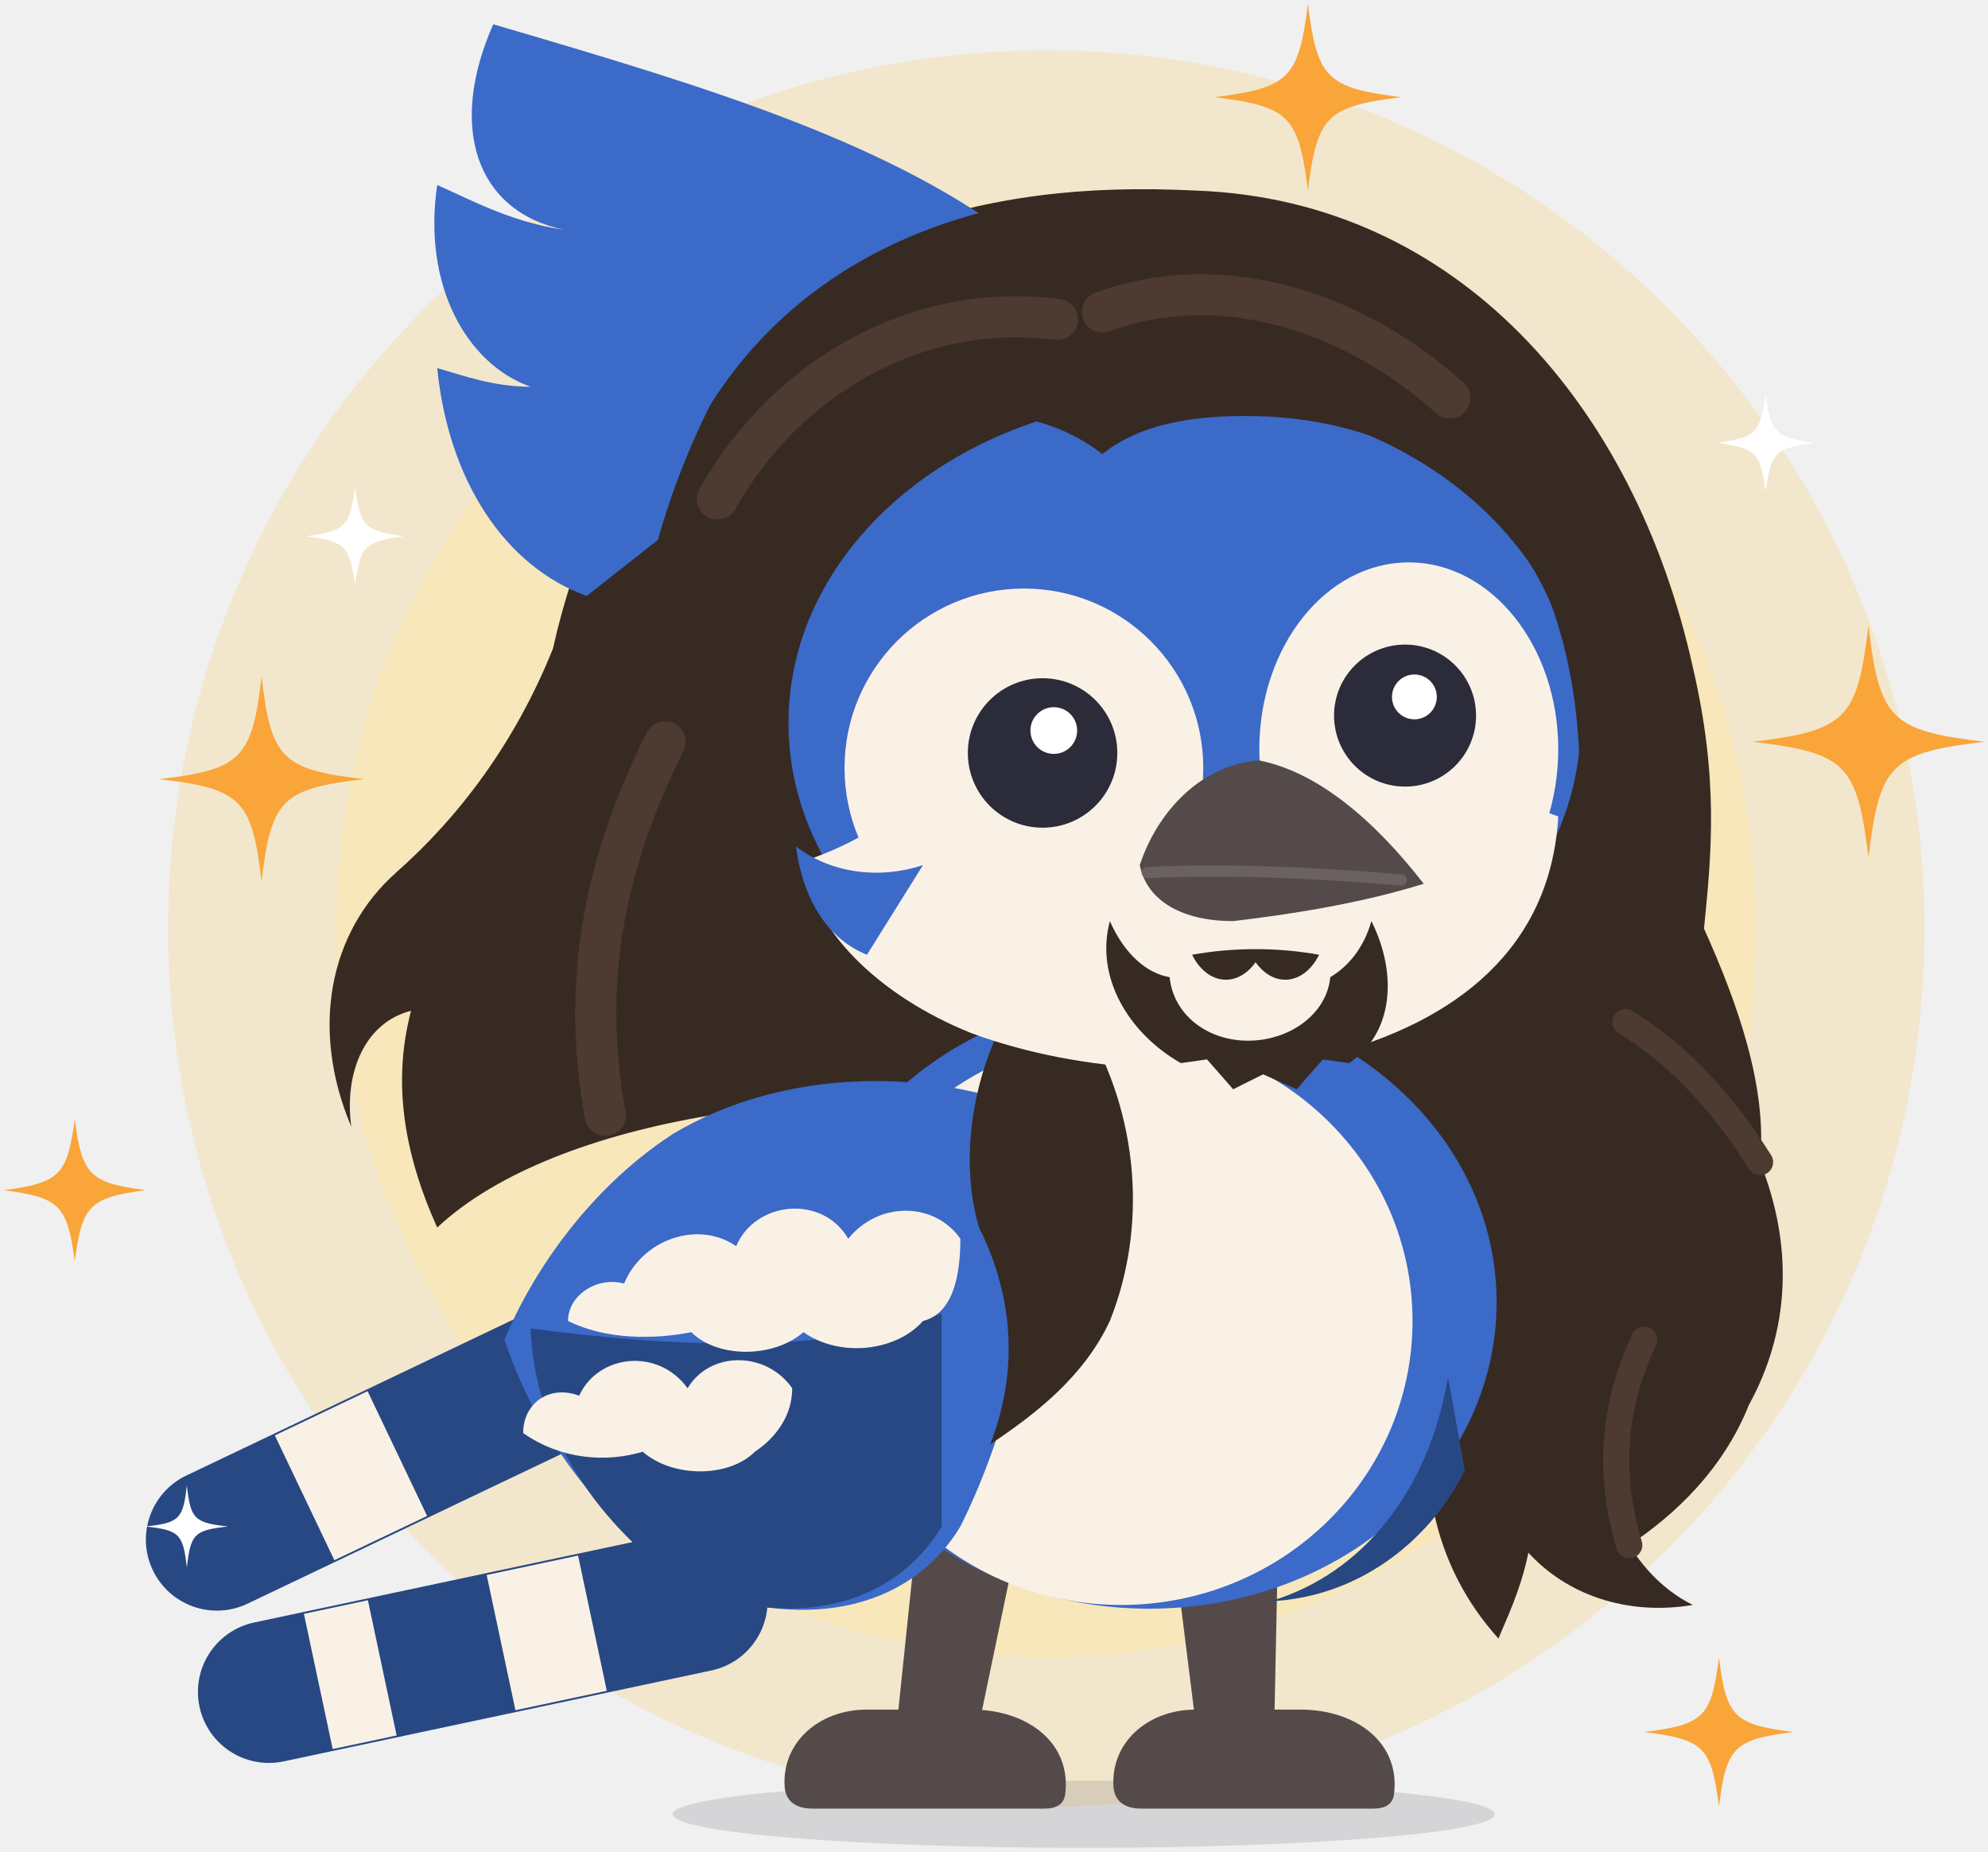
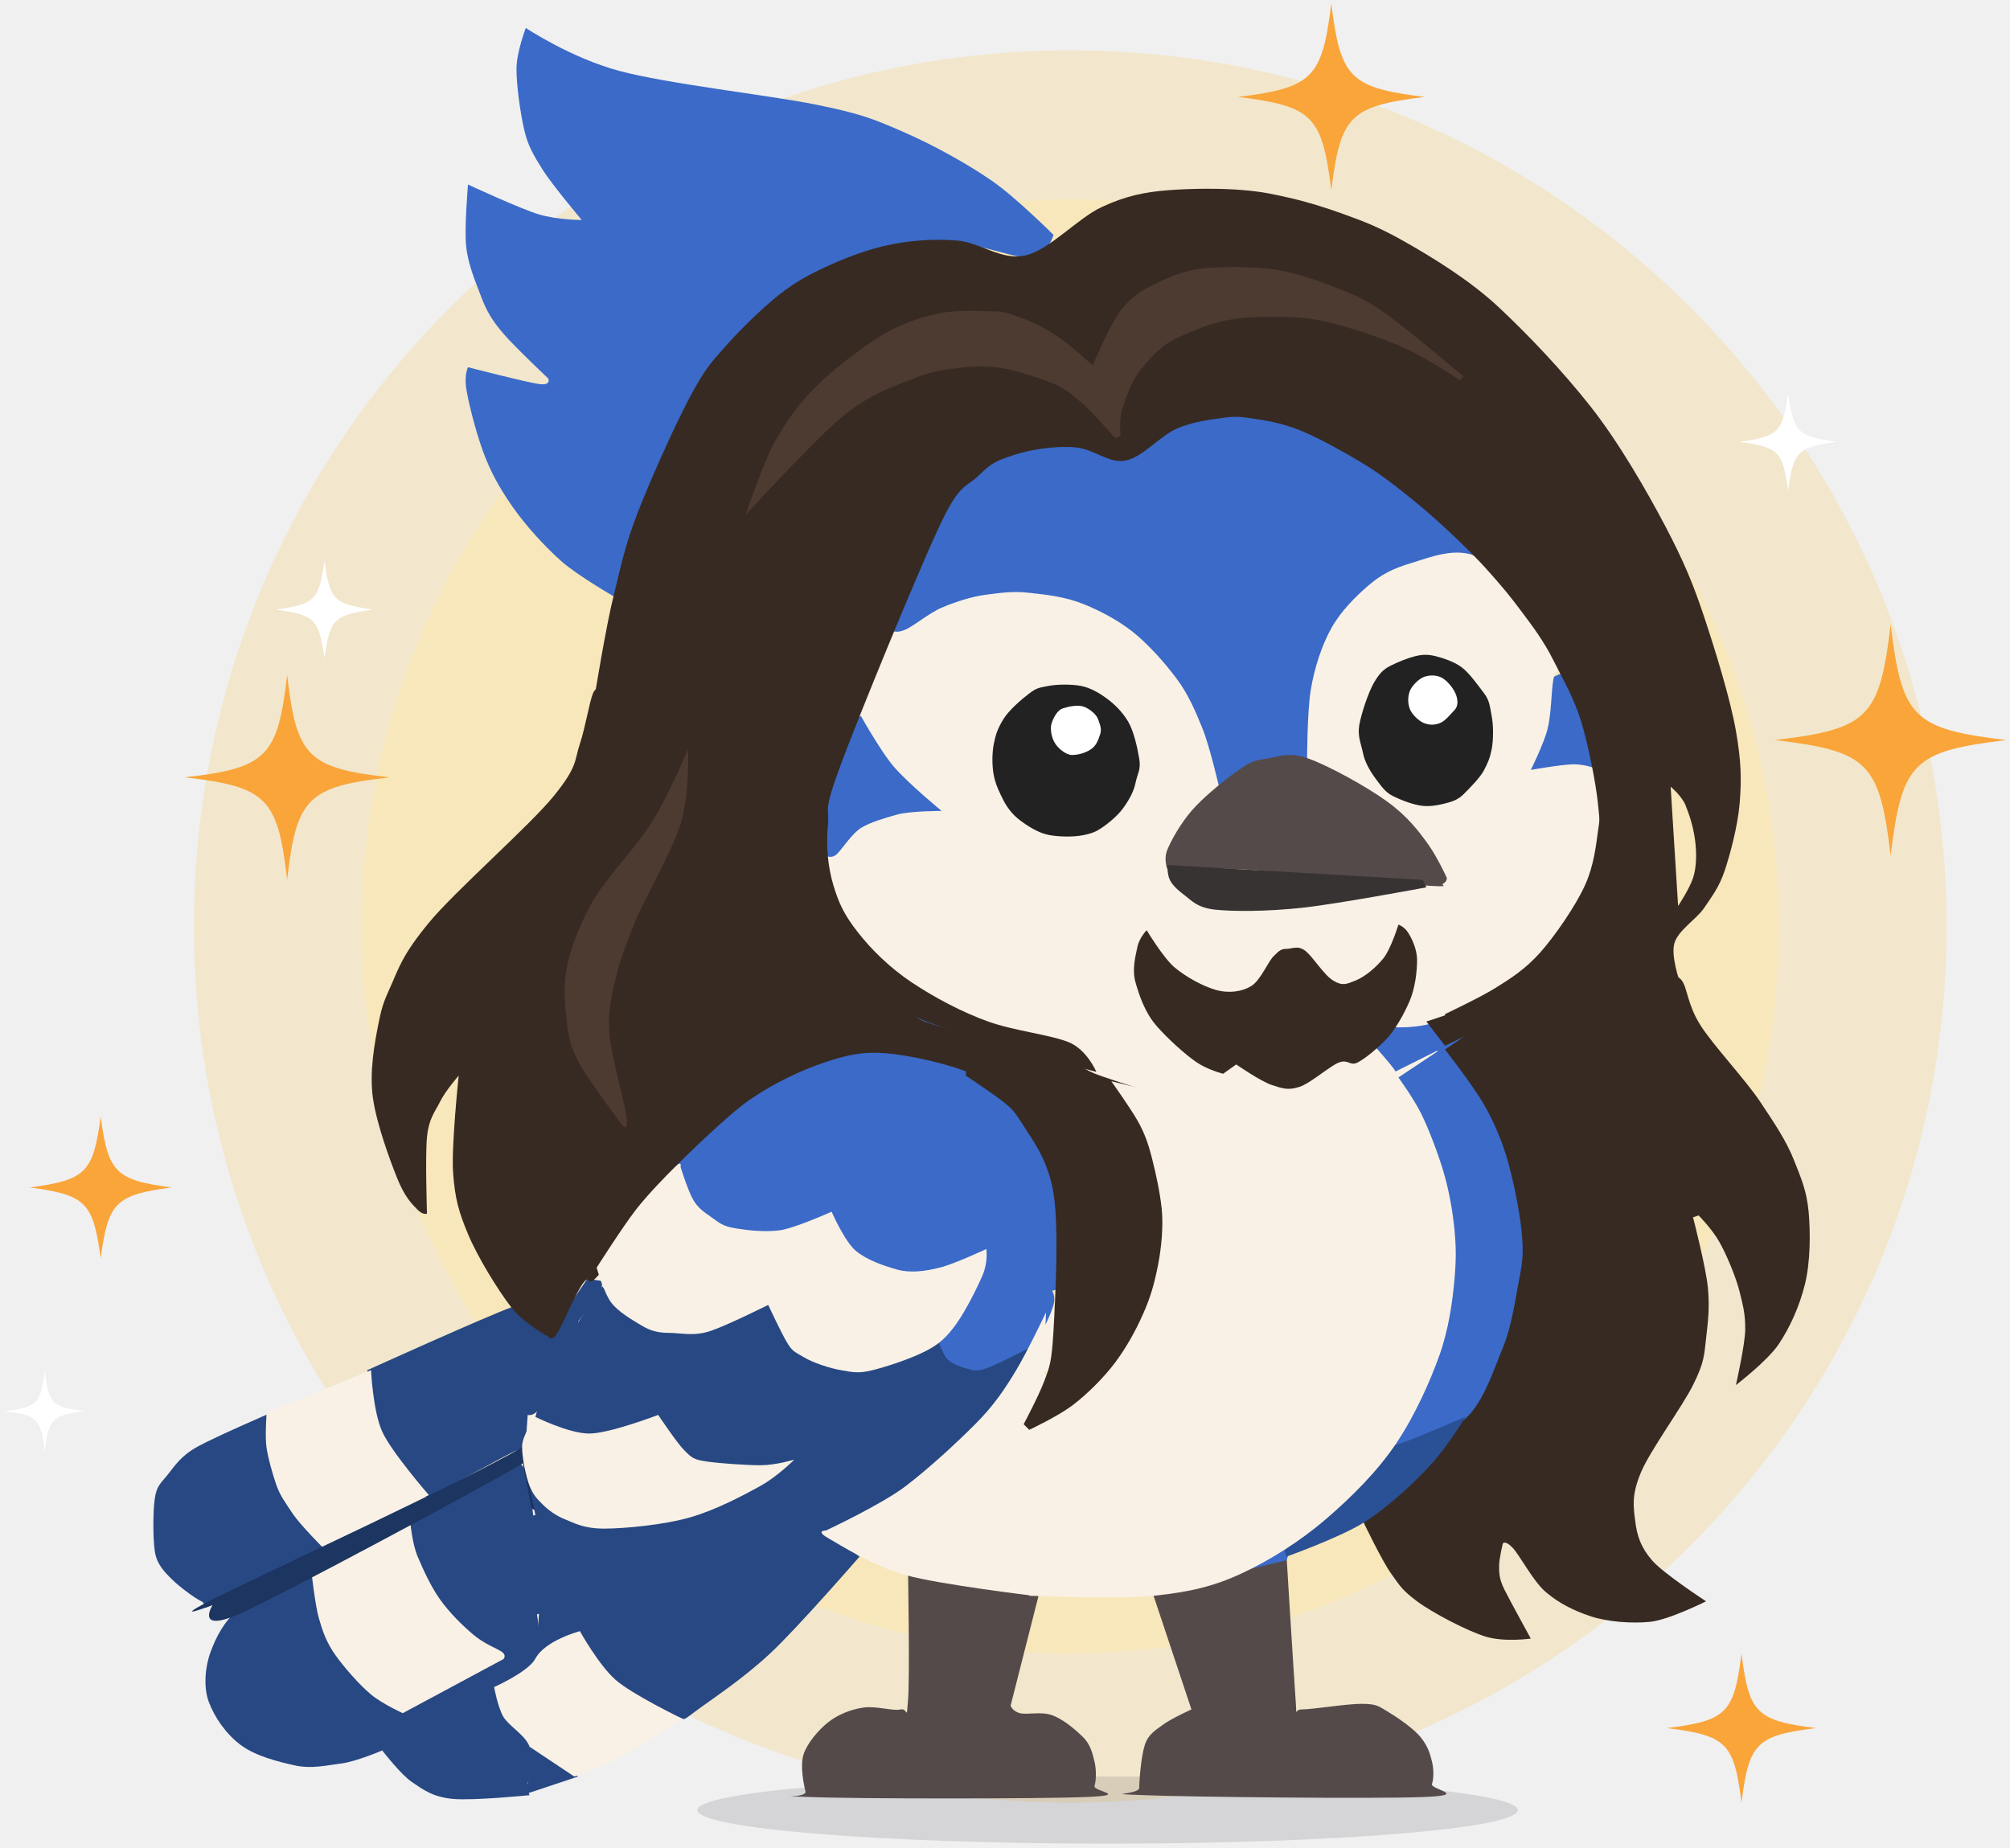
- <svg xmlns="http://www.w3.org/2000/svg" viewBox="21.6 0.3 106.4 99.1">
-   <g transform="matrix(-1 0 0 1 149.6 0)">
+ <svg xmlns="http://www.w3.org/2000/svg" viewBox="21.6 0.3 107.8 99.1">
+   <g transform="matrix(-1 0 0 1 151.0 0)">
    <ellipse cx="72" cy="50" rx="47" ry="47" fill="#F7D27A" opacity="0.3" />
    <ellipse cx="72" cy="50" rx="38" ry="39" fill="#ffe7a3" opacity="0.45" />
    <ellipse cx="70" cy="97.4" rx="22" ry="1.8" fill="#2b2b3a" opacity="0.14" />
-     <g class="part-tail" style="transform-box: fill-box; transform-origin: 0% 20%">
-       <g transform="translate(87 85.2) rotate(12)">
-         <rect y="-3.8" width="31" height="7.6" rx="3.8" fill="#274883" />
-         <path d="M9.5 -3.7 H14.5 V3.7 H9.5 Z" fill="#f9f1e6" />
-         <path d="M21 -3.7 H24.5 V3.7 H21 Z" fill="#f9f1e6" />
-       </g>
-       <g transform="translate(95 72.5) rotate(25.5)">
-         <rect y="-3.8" width="27.5" height="7.6" rx="3.8" fill="#274883" />
-         <path d="M13 -3.7 H18.5 V3.7 H13 Z" fill="#f9f1e6" />
-       </g>
+     <g class="part-tail" style="transform-box: fill-box; transform-origin: 17% 58%">
+       <path d="M114.9 76.1c0 0 .1 1.2 0 1.8c-.1 .6 0 1-.5 1.9c-.5 .9-2.5 3.5-2.5 3.5c0 0 4.8 2.5 5.9 3c1.1 .5 .4 .1 .8-.1c.4-.2 1.2-.8 1.6-1.2c.4-.4 .8-.8 .9-1.5c.1-.7 .1-2.1 0-2.8c-.1-.7-.3-.8-.7-1.3c-.4-.5-.7-1-1.6-1.5c-.9-.5-3.9-1.8-3.9-1.8zM95.6 67c-.3 .3-.6 .6-.8 1.1c-.2 .5-.5 .9-.2 1.7c.3 .8 1.3 1.9 2 3.3c.7 1.4 2.1 3.5 2.3 5.2c.2 1.7-.9 3-1 4.9c-.1 1.9 .1 5.3 .3 6.6c.2 1.3 .4 .9 .6 1.2c.2 .3 .9 .7 .9 .7c0 0-.8 .6-1 1.2c-.2 .6-.2 2.2-.2 2.2c0 0 1.9 .7 2.3 .9c.4 .2 .2 .6 .2 .6c0 0 3 .3 4.1 .2c1.1-.1 1.6-.5 2.2-.9c.6-.4 1.6-1.7 1.6-1.7c0 0 1.4 .6 2.2 .7c.8 .1 1.6 .3 2.5 .1c.9-.2 2.1-.5 2.9-1.1c.8-.6 1.4-1.5 1.7-2.3c.3-.8 .2-1.9-.1-2.7c-.3-.8-.7-1.6-1.5-2.3c-.8-.7-2.9-1.6-3.6-1.9c-.7-.3-.6 .1-.6 .1c0 0-.1 1.4-.3 2.2c-.2 .8-.6 1.6-1.1 2.3c-.5 .7-1.2 1.3-1.7 1.8c-.5 .5-1.5 .9-1.5 .9l-5.2-2.8c0 0 1-.6 1.6-1.1c.6-.5 1.3-1.2 1.8-1.9c.5-.7 .9-1.6 1.2-2.3c.3-.7 .4-1.9 .4-1.9c0 0-5.2-2.7-6.2-3.3c-1-.6-.1-.4-.1-.4c0 0-.2-.5 .6-.1c.8 .4 3.5 1.9 4.3 2.3c.8 .4 0 .5 .5-.1c.5-.6 1.9-2.1 2.4-3.2c.5-1.1 .6-3.4 .6-3.4c0 0-6.4-2.9-7.8-3.4c-1.4-.5-.4 .2-.4 .2c0 0-.2-.1 0-.5c.2-.4 1.3-2 1.3-2l-2.2 .2c0 0-.7-1-1-1.3c-.3-.3-.5-.4-1-.5c-.5-.1-1.5-.1-2 0c-.5 .1-.7 .2-1 .5zM100.9 89.7l1.8 1.2c0 0-.2 .9-.5 1.4c-.3 .5-1.1 1.3-1.1 1.3l-.2-3.9z" fill="#274883" />
+       <path d="M100.1 86.9c-.3 .1-1 .5-1.3 .8c-.3 .3-.5 .2-.6 1.2c-.1 1 .1 3.5 .2 4.6c.1 1.1 .6 1.9 .6 1.9l2.1 .6c0 0-.3-1.4-.1-2c.2-.6 1.1-1.1 1.4-1.6c.3-.5 .5-1.6 .5-1.6c0 0-1.8-.8-2.2-1.5c-.4-.7-.1-2.4-.1-2.4c0 0-.2-.1-.5 0zM107.4 81.9c0 0-.1 1.2-.4 1.9c-.3 .7-.7 1.6-1.2 2.3c-.5 .7-1.2 1.4-1.8 1.9c-.6 .5-1.2 .7-1.5 .9c-.3 .2-.1 .4-.1 .4l5.4 2.9c0 0 1.1-.5 1.7-1c.6-.5 1.4-1.4 1.9-2.1c.5-.7 .7-1.3 .9-2c.2-.7 .4-2.5 .4-2.5l-5.3-2.7zM109.5 73.8c0 0-.1 2.2-.6 3.3c-.5 1.1-2.5 3.4-2.5 3.4l5.7 2.8c0 0 1.2-1.2 1.6-1.8c.4-.6 .7-1 .9-1.6c.2-.6 .4-1.3 .5-1.9c.1-.6 0-1.9 0-1.9l-5.6-2.3zM99.4 73.8c0 0-.9 .7-1.1 1.2c-.2 .5-.3 1.2-.2 1.7c.1 .5 .6 1.1 .7 1.6c.1 .5-.2 .8-.1 1.3c.1 .5 .5 1.2 .9 1.5c.4 .3 1.2 .5 1.2 .5c0 0 .2-1.6 .3-2.1c.1-.5 .6-.9 .6-.9c0 0-.3 .1-.4-.3c-.1-.4-.2-2.1-.2-2.1c0 0-.3 .1-.6-.3c-.3-.4-1.1-2.1-1.1-2.1zM96.3 66.5c-.7 .1-1.3 .7-1.6 1.2c-.3 .5-.3 1.3-.3 1.8c0 .5 .2 .7 .4 1c.2 .3 .4 .7 .9 .9c.5 .2 1.7 .3 2.1 .3c.4 0 .6-.5 .6-.5c0 0-1-1.3-1.2-1.7c-.2-.4 0-.5 0-.5l.7-.1l1.3 1.9c0 0 .5-.8 .6-1.2c.1-.4 .2-.6 0-1.1c-.2-.5-.6-1.4-1.2-1.7c-.6-.3-1.6-.4-2.3-.3z" fill="#f9f1e6" />
+       <path d="M99.2 76.7c-.2 .5-.4 1.8-.4 2.4c0 .6 .4 1 .7 1.4c.3 .4 .8 .7 1 .8c.2 .1 .4-.1 .4-.1l.5-2.6c0 0-1.5-.6 1 .8c2.5 1.4 11.4 6.2 14 7.4c2.6 1.2 1.6-.4 1.6-.4c0 0 2.6 1-.2-.4c-2.8-1.4-13.4-6.3-16.3-8c-2.9-1.7-1-2.2-1-2.2c0 0-.5 0-.7 .2c-.2 .2-.4 .2-.6 .7z" fill="#1c3561" />
    </g>
-     <path d="M64 10.5 C50 11 40.5 22 37.4 36 C36 42 36.4 46 36.8 50 C35 54 33.4 58.5 33.8 62.5 C32 67 32.2 71.5 34.4 75.5 C35.8 79 38.4 81.4 40.8 83 C39.8 84.6 38.6 85.6 37.4 86.2 C41 86.8 44.2 85.6 46.2 83.4 C46.6 85.4 47.4 87 47.8 88 C51.4 84 52.2 79 51.2 74 L58 64 L76 66 L90 60 C96 61 101.4 63 104.6 66 C106.4 62 107 58.2 106 54.4 C108.4 55 109.6 57.6 109.2 60.6 C111.4 55.4 110.4 50.2 106.8 47 C103.4 44 100.4 40 98.4 35 C96.2 25 90 16.4 80 12.6 C75 10.8 70 10.2 64 10.5 Z" fill="#372a22" />
-     <path d="M33.8 62.5 C36 59 38.4 56.6 41 55 M40.8 83 C42 79 41.6 75.4 40 72" fill="none" stroke="#4d3a31" stroke-width="1.4" stroke-linecap="round" />
-     <path d="M59.6 83 L65.2 83 L64 92.6 L59.8 92.6 Z M73.6 83 L79 83 L80 92.6 L75.6 92.6 Z" fill="#544a4a" />
-     <path d="M53.4 96.4 C53 93.6 55.4 91.8 58.4 91.8 L64 91.8 C66.6 91.8 68.6 93.6 68.4 96 C68.3 96.8 67.7 97.1 66.9 97.1 L54.5 97.1 C53.9 97.1 53.5 96.9 53.4 96.4 Z M71 96.4 C70.6 93.6 73 91.8 76 91.8 L81.6 91.8 C84.2 91.8 86.2 93.6 86 96 C85.9 96.8 85.3 97.1 84.5 97.1 L72.1 97.1 C71.5 97.1 71.1 96.9 71 96.4 Z" fill="#544a4a" />
-     <ellipse cx="66.5" cy="70" rx="18.6" ry="16.4" fill="#3b6ac8" />
-     <path d="M50.5 74 C51.5 80 55 84.5 60 86 C55.5 85.8 51.6 83 49.6 79 Z" fill="#274883" />
-     <ellipse cx="68" cy="71" rx="15.6" ry="15.2" fill="#f9f1e6" />
-     <path d="M72 60 C78 57.4 86 57.4 92 61 C96.6 64 99.6 68.6 101 72 C99 78 95 82.6 90 85.6 C84 87.6 79 86 76.6 82 C73.6 76 72 68 72 60 Z" fill="#3b6ac8" />
-     <path d="M77.6 70.6 C84 72.8 92 72.4 99.6 71.4 C99.4 77 96 82 91 85.4 C85 87.6 80 86 77.6 82 Z" fill="#274883" />
-     <path d="M76.6 66.6 C78 64.6 81 64.6 82.6 66.6 C84 64.2 87.6 64.6 88.6 67 C90.6 65.6 93.6 66.6 94.6 69 C96 68.6 97.6 69.6 97.6 71 C95.6 72 93 72 91 71.6 C89.6 73 86.6 73 85 71.6 C83 73 80 72.6 78.6 71 C77 70.6 76.6 68.6 76.6 66.6 Z M85.6 74.6 C87 72.6 90 72.6 91.2 74.6 C92.8 72.4 96 72.8 97 75 C98.6 74.4 100 75.4 100 77 C98 78.4 95.6 78.6 93.6 78 C92 79.4 89 79.4 87.6 78 C86.4 77.2 85.6 76 85.6 74.6 Z" fill="#f9f1e6" />
-     <path d="M70 55 C67 60 66.6 66 68.6 71 C70 74 72.6 76 75 77.6 C73.6 74 73.6 70 75.6 66 C76.6 62.6 76 58.6 74.6 55.6 Z" fill="#372a22" />
+     <path d="M40.1 50.5l-.2 2.2c0 0-.4-.2-.7 .2c-.3 .4-.3 1.3-1 2.4c-.7 1.1-2.4 2.9-3.2 4.1c-.8 1.2-1.4 2.1-1.8 3.1c-.4 1-.7 1.7-.8 2.8c-.1 1.1-.1 2.7 .2 3.9c.3 1.2 .8 2.3 1.4 3.2c.6 .9 2.3 2.2 2.3 2.2c0 0-.5-2.2-.5-3c0-.8 .1-1.2 .3-2c.2-.8 .7-2 1.1-2.7c.4-.7 1.1-1.4 1.1-1.4l.3 .1c0 0-.7 2.7-.8 3.8c-.1 1.1 0 1.8 .1 2.7c.1 .9 .1 1.3 .7 2.5c.6 1.2 2.3 3.5 2.8 4.7c.5 1.2 .4 1.8 .3 2.6c-.1 .8-.3 1.4-.9 2.1c-.6 .7-2.9 2.2-2.9 2.2c0 0 2 1 3 1.1c1 .1 2.3 0 3.2-.3c.9-.3 1.7-.7 2.4-1.3c.7-.6 1.4-2 1.8-2.4c.4-.4 .5-.2 .5-.2c0 0 .2 .8 .2 1.2c0 .4 0 .7-.3 1.3c-.3 .6-1.4 2.6-1.4 2.6c0 0 1.4 .2 2.4-.1c1-.3 2.9-1.3 3.7-1.9c.8-.6 .9-.8 1.4-1.5c.5-.7 1.5-2.8 1.5-2.8c0 0-2.5-2.1-3.5-3.2c-1-1.1-1.9-2.4-2.6-3.6c-.7-1.2-1.1-2.3-1.5-3.5c-.4-1.2-.7-2.5-.7-3.8c0-1.3 0-2.5 .4-3.9c.4-1.4 1.1-3.2 1.7-4.4c.6-1.2 2.1-2.9 2.1-2.9l2 1c0 0 .3-1.1 .2-1.6c-.1-.5-.2-.8-.6-1.2c-.4-.4-.2-.4-1.6-1.1c-1.4-.7-5.1-2.5-7.1-3c-2-.5-5-.2-5-.2zM92.3 35.6c-.9 .2 .3-.7-1 .5c-1.3 1.2-5.2 4.4-6.5 6.6c-1.3 2.2-.1 5-1.1 6.7c-1 1.7-3.6 2.7-4.9 3.4c-1.3 .7-2.2 .7-2.8 1c-.6 .3-.6 .6-.8 1c-.2 .4-.2 1.7-.2 1.7l2.2-.6l.3 2.2c0 0 3.3-1 4.6-1.1c1.3-.1 2.1 .2 3.1 .5c1 .3 2.2 .9 3.2 1.5c1 .6 1.6 1 2.5 1.9c.9 .9 2.1 1.9 3.2 3.2c1.1 1.3 2.5 3.8 3.2 4.6c.7 .8 .4-.1 .8 .4c.4 .5 1.1 2.2 1.4 2.7c.3 .5 .5 .2 .5 .2c0 0 1.3-.7 2-1.6c.7-.9 1.8-2.7 2.3-3.9c.5-1.2 .7-1.9 .8-3.3c.1-1.4-.3-5.2-.3-5.2c0 0 .7 .8 1 1.4c.3 .6 .6 .9 .7 1.9c.1 1 0 4.1 0 4.1c0 0 .2 .1 .5-.2c.3-.3 .7-.7 1.1-1.7c.4-1 1.1-2.9 1.3-4.3c.2-1.4-.1-3-.3-4c-.2-1-.3-1.2-.7-2.1c-.4-.9-.6-1.6-2-3.3c-1.4-1.7-5.4-5.2-6.7-6.8c-1.3-1.6-1.1-1.9-1.4-2.8c-.3-.9-.5-2.2-.7-2.7c-.2-.5-.7-.3-.7-.3l-.4-2c0 0-3.3 .2-4.2 .4z" fill="#372a22" />
+     <path d="M92.5 40.5c0 0-.1 2.4 .4 4c.5 1.6 1.9 3.9 2.5 5.4c.6 1.5 .9 2.4 1.1 3.4c.2 1 .3 1.5 .2 2.6c-.1 1.1-.8 3.5-.9 4.3c-.1 .8 .2 .5 .2 .5c0 0 1.8-2.4 2.3-3.3c.5-.9 .6-1.4 .7-2.3c.1-.9 .2-1.9 0-2.9c-.2-1-.6-2.1-1.3-3.4c-.7-1.3-2.3-2.9-3.2-4.3c-.9-1.4-2-4-2-4z" fill="#4d3a31" />
+     <path d="M80.7 84.6l-7 1.3l1.5 5.9c0 0-.1 .3-.5 .4c-.4 .1-1.1-.1-1.7 .1c-.6 .2-1.3 .8-1.7 1.2c-.4 .4-.5 .9-.6 1.3c-.1 .4-.1 1 0 1.3c.1 .3-2 .5 .5 .6c2.5 .1 12.2 .1 14.7 0c2.5-.1 .2 .1 .3-.3c.1-.4 .3-1.4 .1-2c-.2-.6-.8-1.3-1.3-1.7c-.5-.4-1.2-.7-1.9-.8c-.7-.1-1.6 .2-2 .1c-.4-.1-.3 .7-.4-.5c-.1-1.2 0-6.9 0-6.9zM52.6 94.8c-.1 .4-.1 .9 0 1.2c.1 .3-2.1 .6 .5 .7c2.6 .1 12.4 0 14.9-.1c2.5-.1 .3 0 .3-.4c0-.4-.1-1.7-.3-2.3c-.2-.6-.6-.8-1-1.1c-.4-.3-1.5-.8-1.5-.8l2.1-6.3l-7.2-1.9c0 0-.4 6.5-.5 7.9c-.1 1.4 .3 .3-.3 .3c-.6 0-2.4-.3-3.2-.3c-.8 0-.9 .1-1.4 .4c-.5 .3-1.4 .9-1.8 1.4c-.4 .5-.5 .9-.6 1.3z" fill="#544a4a" />
+     <path d="M60.2 83.4l.2 .6l2.1 .5c0 0-1.3-1-1.7-1.2c-.4-.2-.6 .1-.6 .1zM72.7 64.7c0 0-.2 2.3-.2 3.1c0 .8 .3 1.7 .3 1.7l.5 .1l-.1-4.8l-.5-.1zM51.2 54.1c-.6 .1-1.5 1-1.5 1l2.2 1.5c0 0-1.4 1.8-2 2.8c-.6 1-1.1 2.2-1.4 3.3c-.3 1.1-.6 2.6-.7 3.6c-.1 1-.1 1.5 .1 2.5c.2 1 .4 2.6 .9 3.8c.5 1.2 1 2.8 1.9 3.7c.9 .9 3.7 1.6 3.7 1.6l.3-.4c0 0-1.1-1.7-1.6-2.8c-.5-1.1-.9-2.3-1.2-3.7c-.3-1.4-.3-3.4-.3-4.7c0-1.3 .2-1.9 .6-3.1c.4-1.2 1.3-3.1 1.7-4c.4-.9 .8-1.2 .8-1.2l2.1 .9c0 0 .2-1.1 .1-1.5c-.1-.4 .1-.7-.6-1.2c-.7-.5-2.5-1.6-3.3-2c-.8-.4-1.2-.2-1.8-.1z" fill="#3b6ac8" />
+     <path d="M50.8 76.3c0 0 .9 1.5 1.8 2.5c.9 1 2.4 2.4 3.7 3.2c1.3 .8 4.1 1.8 4.1 1.8l.2-.6c0 0-1.1-.6-2.1-1.5c-1-.9-3.8-4.1-3.8-4.1c0 0 .1 .3-.5 .1c-.6-.2-3.4-1.4-3.4-1.4z" fill="#2a5096" />
+     <path d="M73 70.4c0 0-.3 .2-.3 .8c0 .6 .3 2.6 .3 2.6l.5 .1l0-3.4l-.5-.1zM52.7 56c-.2 .2-.4 .7-.4 .7l2.1 1.4c0 0-.8 1.1-1.2 1.9c-.4 .8-.9 2.1-1.2 3.1c-.3 1-.5 2.1-.6 3.1c-.1 1-.1 1.7 0 2.8c.1 1.1 .3 2.6 .8 4c.5 1.4 1.3 3.2 2.3 4.7c1 1.5 2.4 2.9 3.8 4.1c1.4 1.2 3 2.2 4.5 2.9c1.5 .7 2.8 1 4.7 1.2c1.9 .2 6.7 0 6.7 0c0 0 .1-7.4-.4-9.2c-.5-1.8-1.7-1.1-2.5-1.8c-.8-.7-1.5-1.6-2.1-2.5c-.6-.9-1.1-2.1-1.4-3.1c-.3-1-.4-1.9-.5-2.8c-.1-.9 0-1.7 .2-2.7c.2-1 .7-2.4 1.1-3.3c.4-.9 .9-1.9 1.5-2.4c.6-.5 2-.6 2-.6c0 0 .2-.3 0-.6c-.2-.3-.8-.9-1.3-1.1c-.5-.2 0-.5-1.7-.1c-1.7 .4-6.5 2.3-8.8 2.3c-2.3 0-4-2.1-5.1-2.5c-1.1-.4-1.1-.1-1.5 0c-.4 .1-.8 .3-1 .5z" fill="#f9f1e6" />
+     <path d="M93.1 62.8c0 0-2.6-2.6-3.9-3.5c-1.3-.9-2.8-1.6-4-2c-1.2-.4-2-.6-3.3-.5c-1.3 .1-3.5 .6-4.6 1.1c-1.1 .5-1.4 .8-2.1 1.6c-.7 .8-1.6 2.3-2 3.1c-.4 .8-.5 .6-.5 1.6c0 1 .5 3.3 .5 4.3c0 1-.5 1.1-.3 1.8c.2 .7 .8 1.9 1.4 2.5c.6 .6 1.6 .9 2.2 1.1c.6 .2 .9 .1 1.4-.1c.5-.2 1.1-.6 1.3-.9c.2-.3 .4-.2 .1-.7c-.3-.5-1.3-1.3-1.7-2.1c-.4-.8-.8-2.5-.8-2.5c0 0 1.4 .7 2.2 .9c.8 .2 1.5 .3 2.3 .1c.8-.2 1.8-.6 2.4-1.1c.6-.5 1.2-2 1.2-2c0 0 1.9 .9 2.7 1c.8 .1 1.7 0 2.3-.1c.6-.1 1-.3 1.4-.6c.4-.3 .8-.5 1.1-1c.3-.5 .7-2 .7-2zM80.6 54.4c0 0-1.6 .2-2.4 .5c-.8 .3-2.4 1.4-2.4 1.4c0 0 3.2-.9 4-1.2c.8-.3 .8-.7 .8-.7z" fill="#3b6ac8" />
+     <path d="M101 93.9l-2.6 1.7l2.7 .9l-.1-2.6zM74.2 72.6c0 0 .4 1.2 1.1 2.2c.7 1 2.2 2.6 3.3 3.7c1.1 1.1 2.4 1.9 3.5 2.6c1.1 .7 2.8 1.5 2.8 1.5l-1.6 1.2c0 0 3.3 3.8 4.8 5.2c1.5 1.4 3.2 2.5 4 3.1c.8 .6 .5 .4 1 .3c.5-.1 1.7-.6 2.3-1c.6-.4 1.1-.7 1.6-1.3c.5-.6 1.4-2.1 1.4-2.1l2.3 1.4c0 0-.4-4.1-.3-5.7c.1-1.6 .7-4.1 .7-4.1c0 0-1.5 1.6-2 2c-.5 .4-.7 .3-1.3 .4c-.6 .1-1.3 .2-2.4 .1c-1.1-.1-2.8-.5-4.1-1c-1.3-.5-3.9-2.1-3.9-2.1c0 0 2.5 .1 3.2 .1c.7 0 .8-.1 1.2-.3c.4-.2 .7-.2 1.1-.6c.4-.4 1.4-1.9 1.4-1.9c0 0 1.7 .8 2.5 1c.8 .2 1.4 .1 2 0c.6-.1 1.3-.5 1.6-.7c.3-.2 .4 .1 .2-.6c-.2-.7-.9-2.5-1.5-3.6c-.6-1.1-2-3.1-2-3.1c0 0-1.1 1.3-1.7 1.7c-.6 .4-1.2 .5-1.9 .6c-.7 .1-1.7 0-2.6-.2c-.9-.2-2.7-1.3-2.7-1.3c0 0-1 2-1.7 2.6c-.7 .6-1.3 .8-2.2 .9c-.9 .1-2.1-.1-3-.3c-.9-.2-2.2-1.1-2.2-1.1c0 0-.3 .8-.5 1c-.2 .2-.6 .4-1 .5c-.4 .1-.5 .2-1.1 0c-.6-.2-2.3-1.1-2.3-1.1z" fill="#274883" />
+     <path d="M98.3 87.8c0 0-1 1.8-1.9 2.6c-.9 .8-3.6 2.1-3.6 2.1c0 0 2.6 1.7 3.6 2.2c1 .5 2.2 .9 2.2 .9l2.4-1.6c0 0 .2-3.7-.3-4.7c-.5-1-2.4-1.5-2.4-1.5zM86.8 78.6c0 0 .9 .9 1.8 1.4c.9 .5 2.4 1.3 3.8 1.7c1.4 .4 3.5 .6 4.6 .6c1.1 0 1.6-.3 2.1-.5c.5-.2 .9-.5 1.2-.8c.3-.3 .5-.5 .7-1c.2-.5 .4-1.5 .4-2.1c0-.6-.7-1.6-.7-1.6c0 0-1.8 .9-2.9 .9c-1.1 0-3.7-1-3.7-1c0 0-1 1.5-1.4 1.9c-.4 .4-.5 .5-1.2 .6c-.7 .1-2.1 .2-2.9 .2c-.8 0-1.8-.3-1.8-.3zM73.3 70.7c0 0 .1 2.4 .1 3c0 .6-.3 .4-.3 .4l1 2.4l-.6 0l.5 9.4c0 0 5-.6 6.8-1.1c1.8-.5 3.5-1.6 4.2-2c.7-.4 .1-.4 .1-.4c0 0-3-1.4-4.3-2.4c-1.3-1-2.7-2.3-3.7-3.3c-1-1-1.6-1.9-2.2-2.9c-.6-1-1.6-3.1-1.6-3.1zM97.4 68.3c0 0-1.4-2.2-2.1-3.1c-.7-.9-1.7-1.9-2.1-2.3c-.4-.4-.3 0-.3 0c0 0-.4 1.3-.7 1.8c-.3 .5-.7 .7-1.1 1c-.4 .3-.6 .4-1.2 .5c-.6 .1-1.5 .2-2.3 .1c-.8-.1-2.8-1-2.8-1c0 0-.7 1.6-1.3 2.1c-.6 .5-1.5 .8-2.2 1c-.7 .2-1.5 .1-2.3-.1c-.8-.2-2.5-1-2.5-1c0 0-.1 .7 .2 1.4c.3 .7 .9 1.9 1.4 2.6c.5 .7 .9 1.1 1.7 1.5c.8 .4 2 .8 2.8 1c.8 .2 1.1 .1 1.7 0c.6-.1 1.5-.4 2-.7c.5-.3 .6-.3 .9-.8c.3-.5 1-2 1-2c0 0 2.2 1.1 3.1 1.4c.9 .3 1.6 .1 2.2 .1c.6 0 1-.1 1.5-.4c.5-.3 1.2-.7 1.6-1.2c.4-.5 .8-1.9 .8-1.9z" fill="#f9f1e6" />
+     <path d="M78.2 53.4c-.4-.1-.1-.4-1.6 0c-1.5 .4-6 1.8-7.5 2.3c-1.5 .5-.9 .5-1.4 1c-.5 .5-1.4 2.1-1.4 2.1l.2 .3l3.3-.8c0 0-1 1.4-1.4 2.1c-.4 .7-.6 1.3-.8 2.1c-.2 .8-.4 1.7-.5 2.6c-.1 .9 0 2.1 .2 3.1c.2 1 .4 1.7 .8 2.6c.4 .9 .9 1.8 1.5 2.6c.6 .8 1.5 1.7 2.3 2.3c.8 .6 2.3 1.3 2.3 1.3l.3-.3c0 0-.8-1.5-1.1-2.3c-.3-.8-.4-1-.5-2.7c-.1-1.7-.3-5.6 0-7.4c.3-1.8 1.1-2.8 1.6-3.6c.5-.8 .6-.9 1.1-1.3c.5-.4 2-1.4 2-1.4l-.1-2.1l2.4-.9c0 0-.4-.8-.7-1.1c-.3-.3-.6-.4-1-.5z" fill="#372a22" />
    <g class="part-head" style="transform-box: fill-box; transform-origin: 45% 85%">
-       <path d="M73 13.6 C80 8 90 5 101.6 1.6 C104 7 102.6 11.6 97.8 12.6 C100.6 12.2 102.8 11 104.6 10.2 C105.4 15.6 103 19.8 99.6 21 C101.6 21 103.2 20.4 104.6 20 C104 26 101 30.6 96.6 32.2 Z" fill="#3b6ac8" />
-       <ellipse cx="64.6" cy="39" rx="21.2" ry="17.4" fill="#3b6ac8" />
-       <path d="M44.6 44 C45 51 50 55 57 56.8 C63 58 70 57.8 76 55.6 C81 53.6 84.6 50 85 46.4 C82 45.4 80 44 78 42 L50 42 Z" fill="#f9f1e6" />
-       <ellipse cx="52.6" cy="40.4" rx="8" ry="10" fill="#f9f1e6" />
-       <ellipse cx="73.2" cy="41.4" rx="9.6" ry="9.6" fill="#f9f1e6" />
-       <path d="M78.6 46.6 C81 47.4 83.6 47 85.4 45.6 C85 48.6 83.6 50.6 81.6 51.4 C80.6 49.8 79.6 48.2 78.6 46.6 Z" fill="#3b6ac8" />
-       <circle cx="52.8" cy="38.6" r="3.8" fill="#2b2b3a" />
-       <circle cx="72.2" cy="40.6" r="4" fill="#2b2b3a" />
-       <circle cx="52.3" cy="37.6" r="1.2" fill="#ffffff" />
-       <circle cx="71.6" cy="39.4" r="1.25" fill="#ffffff" />
-       <path d="M54.6 49.6 C53.2 52.4 53.4 55.6 55.8 57.2 L57.2 57 L58.6 58.6 L60.4 57.8 L62 58.6 L63.4 57 L64.8 57.2 C67.6 55.6 69.4 52.6 68.6 49.6 C67.8 51.4 66.6 52.4 65.4 52.6 C65.2 54.6 63.4 56 61.2 56 C59 56 57 54.6 56.8 52.6 C55.8 52 55 51 54.6 49.6 Z" fill="#372a22" />
-       <path d="M57.4 51.4 C58.2 53 59.8 53.2 60.8 51.8 C61.8 53.2 63.4 53 64.2 51.4 C62 51 59.6 51 57.4 51.4 Z" fill="#372a22" />
-       <path d="M51.8 47.6 C54.6 44 57.6 41.6 60.6 41 C63.6 41.2 66 43.6 67 46.6 C66.6 48.6 64.6 49.6 62 49.6 C58.6 49.2 55 48.6 51.8 47.6 Z" fill="#544a4a" />
-       <path d="M53 47.4 C57.6 47 62.4 46.8 66.6 47" fill="none" stroke="#6b6162" stroke-width="0.6" stroke-linecap="round" />
-       <path d="M44.6 51 C43 45 43 38 45 32.6 C47.6 26.6 53 23 60 22.6 C64 22.4 67 23 69 24.6 C71.6 22.6 75 22 78 23 C82 24.6 84.6 28.6 85.6 33 C86.4 37 86 42 85.4 46.6 L93 49 C95 42 95 32 90 22 C85 14 76 10.4 66 10.6 C54 11 44 18 40 30 C38 37 38.6 45 41 52 Z" fill="#372a22" />
-       <path d="M50.4 21.6 C56 16.6 63 14.8 69 17 M71.4 17.4 C79 16.4 86 20.6 89.6 27 M92.4 40 C95.4 46 97 52.4 95.6 60" fill="none" stroke="#4d3a31" stroke-width="2.2" stroke-linecap="round" />
+       <path d="M101.2 1.8c0 0-2.4 1.6-5 2.3c-2.6 .7-8 1.3-10.5 1.8c-2.5 .5-3.2 .8-4.8 1.5c-1.6 .7-3.4 1.7-4.7 2.6c-1.3 .9-3.3 2.9-3.3 2.9c0 0 .3 1.1 1.2 1.2c.9 .1 2.5-.7 4-.7c1.5 0 3.5 .2 4.7 .5c1.2 .3 1.8 .6 2.7 1.1c.9 .5 1.7 1 2.5 1.7c.8 .7 1.6 1.5 2.4 2.4c.8 .9 1.4 1.9 2.2 3.3c.8 1.4 1.7 3.5 2.3 5.2c.6 1.7 1.4 4.8 1.4 4.8c0 0 2.1-1.2 3-2c.9-.8 1.9-1.9 2.6-2.9c.7-1 1.2-1.9 1.6-3c.4-1.1 .8-2.7 .9-3.4c.1-.7-.1-1.1-.1-1.1c0 0-3.1 .8-3.8 .9c-.7 .1-.5-.3-.5-.3c0 0 1.8-1.7 2.4-2.4c.6-.7 .9-1.2 1.2-2c.3-.8 .7-1.7 .8-2.7c.1-1-.1-3.3-.1-3.3c0 0-2.8 1.3-3.8 1.6c-1 .3-2.3 .3-2.3 .3c0 0 1.6-1.9 2.1-2.7c.5-.8 .8-1.3 1-2.2c.2-.9 .4-2.3 .4-3.2c0-.9-.5-2.2-.5-2.2z" fill="#3b6ac8" />
+       <path d="M52.9 55l-1.1 1.4l3 1.5l1-1.4c0 0-.7-1.1-1.2-1.3c-.5-.2-1.7-.2-1.7-.2zM83 38.7c0 0-1.1 1.8-1.8 2.7c-.7 .9-2.5 2.5-2.5 2.5c0 0 .1 .3 .4 .3c.3 0 1-.2 1.5-.1c.5 .1 1.2 .3 1.7 .4c.5 .1 .7 .2 1 .5c.3 .3 .7 1 1 1.2c.3 .2 .7 .1 .7 .1c0 0 .2-1.1 .2-1.8c0-.7-.2-1.7-.5-2.6c-.3-.9-.7-2.3-1-2.8c-.3-.5-.7-.4-.7-.4zM45.6 36.4c0 0-.9 1.7-1.2 2.5c-.3 .8-.5 2-.6 2.5c-.1 .5 .2 .3 .2 .3c0 0 1.4-.2 1.9-.2c.5 0 1.3 .4 1.3 .4c0 0 .4-.3 .3-.7c-.1-.4-.7-1.2-.9-1.9c-.2-.7-.3-2.6-.3-2.6l-.7-.3zM50.1 30.2c0 0-.3 .3 .3 .4c.6 .1 2.4-.1 3.3 .1c.9 .2 1.5 .6 2.1 1.1c.6 .5 1.2 1.1 1.6 1.7c.4 .6 .6 .9 .9 1.7c.3 .8 .6 2.1 .7 3.1c.1 1-.1 2.7-.1 2.7c0 0 1.8 0 2.6 .2c.8 .2 2.4 1.3 2.4 1.3c0 0 .4 .3 .6-.3c.2-.6 .4-2.2 .8-3.2c.4-1 1.2-2.2 1.8-3c.6-.8 1.2-1.3 1.9-1.8c.7-.5 1.4-1 2.3-1.3c.9-.3 2-.5 2.9-.6c.9-.1 1.5 0 2.3 .1c.8 .1 1.7 .4 2.4 .7c.7 .3 1.5 1 2 1.2c.5 .2 .7-.1 .7-.1c0 0-1.8-4.8-2.7-6.3c-.9-1.5-1.5-2.1-2.5-2.7c-1-.6-2.4-.9-3.2-1.1c-.8-.2-.8-.1-1.5 0c-.7 .1-1.8 .9-2.7 .7c-.9-.2-1.8-1.3-2.7-1.7c-.9-.4-1.6-.6-2.6-.6c-1 0-2.4 .2-3.5 .5c-1.1 .3-2 .8-3.2 1.5c-1.2 .7-2.6 1.7-3.8 2.7c-1.2 1-3.1 3-3.1 3z" fill="#3b6ac8" />
+       <path d="M43.6 42.2c0 .8-.2 2.7 .1 4c.3 1.3 .8 2.6 1.6 3.7c.8 1.1 1.9 2.2 3.1 3.1c1.2 .9 2.8 1.7 3.9 2.1c1.1 .4 2.4 .3 2.4 .3c0 0-1-2.2-1.1-3c-.1-.8 .6-2.1 .6-2.1c0 0 .4 1 .8 1.5c.4 .5 1.2 1.1 1.7 1.3c.5 .2 .7 .3 1.2 0c.5-.3 1.2-1.3 1.6-1.6c.4-.3 .5-.4 .9-.1c.4 .3 1.3 1.5 1.7 1.9c.4 .4 .3 .3 .7 .3c.4 0 .9 .1 1.4 0c.5-.1 1.1-.4 1.6-.7c.5-.3 1.1-.9 1.4-1.3c.3-.4 .5-1 .5-1l.3 .1c0 0 .3 .9 .3 1.4c0 .5-.1 1.2-.3 1.8c-.2 .6-.7 1.3-1.2 1.8c-.5 .5-1.3 1.2-1.8 1.5c-.5 .3-1.2 .5-1.2 .5l-.7-.5c0 0-1.3 .9-1.9 1.1c-.6 .2-.9 .3-1.5 .1c-.6-.2-1.6-1.1-2.1-1.3c-.5-.2-.5 .2-.8 .1c-.3-.1-1.2-.7-1.2-.7c0 0-.8 .9-1 1.2c-.2 .3 0 .3 0 .3c0 0 2.7 2.6 5.3 2.6c2.6 0 8.5-1.9 10.5-2.6c2-.7 .7-1.2 1.7-1.6c1-.4 3.1-.7 4.3-1.1c1.2-.4 2.2-.9 3.2-1.5c1-.6 1.8-1.2 2.5-1.8c.7-.6 1.1-1.1 1.5-1.6c.4-.5 .6-.8 .9-1.5c.3-.7 .6-2.7 .6-2.7c0 0-.3 .2-.6-.1c-.3-.3-.8-1.1-1.3-1.4c-.5-.3-1.2-.5-1.9-.7c-.7-.2-2.4-.2-2.4-.2c0 0 1.7-1.4 2.5-2.3c.8-.9 2-3.1 2-3.1l-1.8-4.3c0 0-.2 .2-.7 0c-.5-.2-1.3-.9-2-1.2c-.7-.3-1.6-.6-2.4-.7c-.8-.1-1.4-.2-2.3-.1c-.9 .1-1.9 .2-2.9 .6c-1 .4-2.1 1-2.9 1.7c-.8 .7-1.5 1.5-2.1 2.3c-.6 .8-1 1.7-1.4 2.7c-.4 1-.9 3.2-.9 3.2c0 0 1.8 1.8 2.2 2.5c.4 .7 .5 1.5 .4 2c-.1 .5-.5 .8-.9 1.1c-.4 .3-.5 .6-1.5 .7c-1 .1-3 .1-4.6-.1c-1.6-.2-4-.6-5.3-.8c-1.3-.2-2.3-.7-2.3-.7c0 0 .9-1.5 1.5-2.2c.6-.7 1.1-1.3 2.1-2c1-.7 3.7-1.9 3.7-1.9c0 0 0-2.7-.2-3.9c-.2-1.2-.6-2.4-1.1-3.3c-.5-.9-1.3-1.7-2-2.3c-.7-.6-1.3-.9-2.3-1.2c-1-.3-2.4-.9-3.6-.3c-1.2 .6-2.7 3-3.4 4c-.7 1-1 1.9-1 1.9c0 0 .3 .1 .4 .7c.1 .6 .1 1.8 .3 2.6c.2 .8 .9 2.2 .9 2.2c0 0-1.7-.3-2.3-.3c-.6 0-1.1 .2-1.1 .2c0 0-.3-.1-.3 .7zM71.4 37.3c.6-.1 1.9 0 2.6 .3c.7 .3 1.1 1 1.4 1.4c.3 .4 .4 .8 .5 1.3c.1 .5 .1 1 0 1.5c-.1 .5-.3 .9-.5 1.3c-.2 .4-.5 .8-.9 1.1c-.4 .3-.7 .6-1.4 .7c-.7 .1-2-.1-2.6-.3c-.6-.2-.8-.6-1.1-1c-.3-.4-.6-1-.7-1.4c-.1-.4-.3-.6-.2-1.1c.1-.5 .3-1.5 .6-2c.3-.5 .7-.9 1.1-1.2c.4-.3 .6-.5 1.2-.6zM52.4 35.7c.6 0 1.7 .2 2.2 .4c.5 .2 .6 .4 .9 .9c.3 .5 .7 1.7 .8 2.3c.1 .6-.1 .9-.2 1.3c-.1 .4-.4 1-.7 1.4c-.3 .4-.6 .7-.9 .9c-.3 .2-.8 .3-1.2 .4c-.4 .1-.6 .1-1 0c-.4-.1-.8-.2-1.2-.5c-.4-.3-.9-.9-1.1-1.3c-.2-.4-.3-.7-.4-1.1c-.1-.4-.1-1.1 0-1.6c.1-.5 .1-.8 .4-1.2c.3-.4 .8-1.1 1.2-1.4c.4-.3 .6-.5 1.2-.5z" fill="#f9f1e6" />
+       <path d="M71.4 37.1c-.5 .1-1 .4-1.4 .7c-.4 .3-.8 .7-1.1 1.2c-.3 .5-.5 1.4-.6 2c-.1 .6 .1 .8 .2 1.3c.1 .5 .4 1 .7 1.4c.3 .4 .8 .8 1.1 1c.3 .2 .5 .3 1 .4c.5 .1 1.2 .1 1.8 0c.6-.1 1.2-.5 1.6-.8c.4-.3 .7-.7 .9-1.1c.2-.4 .4-.8 .5-1.3c.1-.5 .1-1.2 0-1.7c-.1-.5-.2-.8-.5-1.3c-.3-.5-1-1.1-1.4-1.4c-.4-.3-.5-.3-1-.4c-.5-.1-1.3-.1-1.8 0zM71.3 38.4c.3-.1 .7-.1 .9 0c.2 .1 .4 .3 .5 .5c.1 .2 .2 .5 .1 .8c-.1 .3-.4 .7-.6 .8c-.2 .1-.4 .2-.7 .1c-.3-.1-.7-.4-.8-.7c-.1-.3-.1-.7 0-.9c.1-.2 .3-.5 .6-.6zM52.4 35.5c-.4 .1-1 .3-1.4 .6c-.4 .3-.9 1-1.2 1.4c-.3 .4-.3 .7-.4 1.2c-.1 .5-.1 1.3 0 1.8c.1 .5 .2 .7 .4 1.1c.2 .4 .8 1 1.1 1.3c.3 .3 .6 .4 1 .5c.4 .1 .9 .2 1.4 .1c.5-.1 1-.3 1.4-.5c.4-.2 .6-.5 .9-.9c.3-.4 .6-.9 .7-1.4c.1-.5 .3-.9 .2-1.5c-.1-.6-.5-1.8-.8-2.3c-.3-.5-.5-.7-.9-.9c-.4-.2-.9-.4-1.3-.5c-.4-.1-.7-.1-1.1 0zM52.3 36.8c.3-.1 .7-.1 .9 .1c.2 .2 .5 .9 .5 .9l-.8 1.1c0 0-.7 .1-.9-.1c-.2-.2-.4-.6-.5-.8c-.1-.2 .1-.5 .2-.7c.1-.2 .3-.4 .6-.5z" fill="#232223" />
+       <path d="M71.3 38.2c-.3 .1-.7 .4-.8 .7c-.1 .3-.2 .5-.1 .8c.1 .3 .2 .6 .5 .8c.3 .2 .7 .3 1 .3c.3 0 .7-.3 .9-.6c.2-.3 .3-.8 .2-1.1c-.1-.3-.3-.7-.6-.8c-.3-.1-.8-.2-1.1-.1zM52 36.7c-.3 .2-.6 .6-.7 .9c-.1 .3-.1 .6 .1 .8c.2 .2 .5 .6 .8 .7c.3 .1 .5 .1 .8 0c.3-.1 .7-.5 .8-.8c.1-.3 .1-.6 0-.9c-.1-.3-.5-.7-.8-.8c-.3-.1-.7-.1-1 .1z" fill="#ffffff" />
+       <path d="M51.7 54.7l.2 1.7l1-1.3l-1.2-.4zM53.4 51.8c0 .6 .1 1.5 .4 2.2c.3 .7 .8 1.6 1.3 2.1c.5 .5 1.1 1 1.5 1.2c.4 .2 .5-.2 1 0c.5 .2 1.5 1.1 2.1 1.3c.6 .2 .9 .1 1.5-.1c.6-.2 1.9-1.1 1.9-1.1l.7 .5c0 0 .8-.2 1.4-.6c.6-.4 1.6-1.3 2.2-2c.6-.7 .9-1.6 1.1-2.3c.2-.7 0-1.4-.1-1.9c-.1-.5-.5-.9-.5-.9c0 0-.9 1.5-1.5 2c-.6 .5-1.5 1-2.2 1.2c-.7 .2-1.4 .1-1.9-.2c-.5-.3-.9-1.3-1.2-1.6c-.3-.3-.4-.4-.7-.4c-.3 0-.6-.2-1 .1c-.4 .3-1 1.3-1.5 1.6c-.5 .3-.7 .2-1.2 0c-.5-.2-1.1-.7-1.5-1.2c-.4-.5-.8-1.8-.8-1.8c0 0-.3 .1-.5 .4c-.2 .3-.5 .9-.5 1.5z" fill="#372a22" />
+       <path d="M66.8 45.9c-.2-.5-.7-1.4-1.3-2.1c-.6-.7-1.7-1.6-2.4-2.1c-.7-.5-.9-.6-1.6-.7c-.7-.1-1.2-.4-2.3 0c-1.1 .4-3.1 1.5-4.2 2.3c-1.1 .8-1.7 1.6-2.2 2.3c-.5 .7-1 1.8-1 1.8c0 0 0 .2 .2 .3c.2 .1-.6 .2 1 .1c1.6-.1 6.5-.6 8.8-.8c2.3-.2 5-.1 5-.1c0 0 .2-.5 0-1z" fill="#544a4a" />
+       <path d="M66.8 46.7l-13.7 .8l-.2 .4c0 0 4.8 .9 6.7 1.1c1.9 .2 3.6 .2 4.6 .1c1-.1 1.3-.5 1.7-.8c.4-.3 .7-.6 .8-.9c.1-.3 .1-.7 .1-.7z" fill="#383333" />
+       <path d="M92.4 21.6c-.8-1.5-1.1-1.8-1.8-2.6c-.7-.8-1.6-1.7-2.4-2.4c-.8-.7-1.5-1.2-2.5-1.7c-1-.5-2.4-1.1-3.7-1.4c-1.3-.3-2.6-.4-3.9-.3c-1.3 .1-2.4 1.1-3.7 .8c-1.3-.3-2.8-2-4.1-2.6c-1.3-.6-2.3-.8-3.6-.9c-1.3-.1-2.9-.1-4 0c-1.1 .1-1.5 .2-2.4 .4c-.9 .2-1.9 .5-3 .9c-1.1 .4-1.9 .7-3.3 1.5c-1.4 .8-3.4 2-5 3.5c-1.6 1.5-3.4 3.4-4.9 5.3c-1.5 1.9-3 4.5-4 6.4c-1 1.9-1.5 3.1-2.1 4.9c-.6 1.8-1.4 4.4-1.7 6.1c-.3 1.7-.3 2.7-.2 3.9c.1 1.2 .5 2.7 .8 3.6c.3 .9 .7 1.4 1.1 2c.4 .6 1.4 1.2 1.6 1.9c.2 .7-.3 2.1-.3 2.1c0 0 2.7-.6 4.8 0c2.1 .6 7.8 3.4 7.8 3.4l0-1.7c0 0-1.9-.9-2.7-1.4c-.8-.5-1.6-1-2.4-1.9c-.8-.9-1.9-2.5-2.4-3.6c-.5-1.1-.6-2.2-.7-2.9c-.1-.7-.1-.5 0-1.5c.1-1 .5-3.1 .9-4.4c.4-1.3 1-2.3 1.5-3.3c.5-1 1.1-1.8 1.7-2.6c.6-.8 1-1.3 1.9-2.3c.9-1 2.6-2.6 3.7-3.5c1.1-.9 2-1.6 3-2.2c1-.6 2.1-1.2 3-1.6c.9-.4 1.8-.6 2.5-.7c.7-.1 1.1-.2 1.8-.1c.7 .1 1.7 .2 2.6 .6c.9 .4 1.8 1.5 2.7 1.7c.9 .2 1.7-.6 2.7-.7c1-.1 2.4 .1 3.3 .4c.9 .3 1.2 .4 1.9 1.1c.7 .7 1 .3 2.2 2.9c1.2 2.6 4.2 9.9 5.2 12.6c1 2.7 .6 2.2 .7 3.3c.1 1.1 0 2.2-.3 3.2c-.3 1-.6 1.6-1.3 2.5c-.7 .9-1.7 1.9-2.9 2.7c-1.2 .8-2.7 1.6-4.1 2.1c-1.4 .5-3.3 .7-4.3 1.1c-1 .4-1.5 1.6-1.5 1.6c0 0 7-1.8 9.6-2.9c2.6-1.1 4.7-2.1 5.8-3.9c1.1-1.8-.2-4.8 1-7c1.2-2.2 4.2-4.9 6-6c1.8-1.1 4.5-.4 4.5-.4c0 0-.6-3.7-1-5.3c-.4-1.6-.6-2.7-1.3-4.5c-.7-1.8-2-4.7-2.8-6.2zM39.8 42.5l-.4 6.4c0 0-.6-.9-.8-1.5c-.2-.6-.2-1.4-.1-2.1c.1-.7 .3-1.3 .5-1.8c.2-.5 .8-1 .8-1z" fill="#372a22" />
+       <path d="M50.9 20.5l.2 .2c0 0 1.8-1.2 2.9-1.7c1.1-.5 2.6-1 3.7-1.3c1.1-.3 2-.4 3-.4c1 0 2.1 0 3 .2c.9 .2 1.9 .6 2.7 1c.8 .4 1.3 1 1.8 1.6c.5 .6 .8 1.5 1 2.1c.2 .6 .1 1.5 .1 1.5l.3 .1c0 0 1.2-1.4 1.8-1.9c.6-.5 .9-.8 1.7-1.1c.8-.3 2-.7 2.9-.8c.9-.1 1.7 0 2.5 .1c.8 .1 1.4 .3 2.4 .7c1 .4 2.1 .8 3.5 2c1.4 1.2 5 5.1 5 5.1c0 0-.9-2.7-1.5-3.8c-.6-1.1-1.3-2.1-2.2-3c-.9-.9-2.3-2-3.4-2.7c-1.1-.7-2.3-1.1-3.3-1.3c-1-.2-2.2-.1-2.9-.1c-.7 0-1 .2-1.6 .4c-.6 .2-1.3 .6-1.9 1c-.6 .4-1.8 1.5-1.8 1.5c0 0-.9-2.1-1.4-2.8c-.5-.7-1-1.1-1.8-1.5c-.8-.4-1.7-.8-2.7-.9c-1-.1-2.3-.1-3.4 0c-1.1 .1-2.4 .5-3.4 .9c-1 .4-1.5 .5-2.7 1.3c-1.2 .8-4.5 3.6-4.5 3.6z" fill="#4d3a31" />
    </g>
    <path d="M58.0 0.5 C58.5 4.5 59.0 5.0 63.0 5.5 C59.0 6.0 58.5 6.5 58.0 10.5 C57.5 6.5 57.0 6.0 53.0 5.5 C57.0 5.0 57.5 4.5 58.0 0.5 Z M28.0 33.8 C28.6 38.8 29.2 39.4 34.2 40.0 C29.2 40.6 28.6 41.2 28.0 46.2 C27.4 41.2 26.8 40.6 21.8 40.0 C26.8 39.4 27.4 38.8 28.0 33.8 Z M114.0 36.5 C114.5 40.9 115.1 41.5 119.5 42.0 C115.1 42.5 114.5 43.1 114.0 47.5 C113.5 43.1 112.9 42.5 108.5 42.0 C112.9 41.5 113.5 40.9 114.0 36.5 Z M124.0 60.2 C124.4 63.2 124.8 63.6 127.8 64.0 C124.8 64.4 124.4 64.8 124.0 67.8 C123.6 64.8 123.2 64.4 120.2 64.0 C123.2 63.6 123.6 63.2 124.0 60.2 Z M36.0 89.0 C36.4 92.2 36.8 92.6 40.0 93.0 C36.8 93.4 36.4 93.8 36.0 97.0 C35.6 93.8 35.2 93.4 32.0 93.0 C35.2 92.6 35.6 92.2 36.0 89.0 Z" fill="#F9A53A" />
-     <path d="M109.0 26.4 C109.3 28.5 109.5 28.7 111.6 29.0 C109.5 29.3 109.3 29.5 109.0 31.6 C108.7 29.5 108.5 29.3 106.4 29.0 C108.5 28.7 108.7 28.5 109.0 26.4 Z M33.5 21.4 C33.8 23.5 34.0 23.7 36.1 24.0 C34.0 24.3 33.8 24.5 33.5 26.6 C33.2 24.5 33.0 24.3 30.9 24.0 C33.0 23.7 33.2 23.5 33.5 21.4 Z M118.0 79.8 C118.2 81.6 118.4 81.8 120.2 82.0 C118.4 82.2 118.2 82.4 118.0 84.2 C117.8 82.4 117.6 82.2 115.8 82.0 C117.6 81.8 117.8 81.6 118.0 79.8 Z" fill="#ffffff" />
+     <path d="M112.0 30.4 C112.3 32.5 112.5 32.7 114.6 33.0 C112.5 33.3 112.3 33.5 112.0 35.6 C111.7 33.5 111.5 33.3 109.4 33.0 C111.5 32.7 111.7 32.5 112.0 30.4 Z M33.5 21.4 C33.8 23.5 34.0 23.7 36.1 24.0 C34.0 24.3 33.8 24.5 33.5 26.6 C33.2 24.5 33.0 24.3 30.9 24.0 C33.0 23.7 33.2 23.5 33.5 21.4 Z M127.0 73.8 C127.2 75.6 127.4 75.8 129.2 76.0 C127.4 76.2 127.2 76.4 127.0 78.2 C126.8 76.4 126.6 76.2 124.8 76.0 C126.6 75.8 126.8 75.6 127.0 73.8 Z" fill="#ffffff" />
  </g>
</svg>
